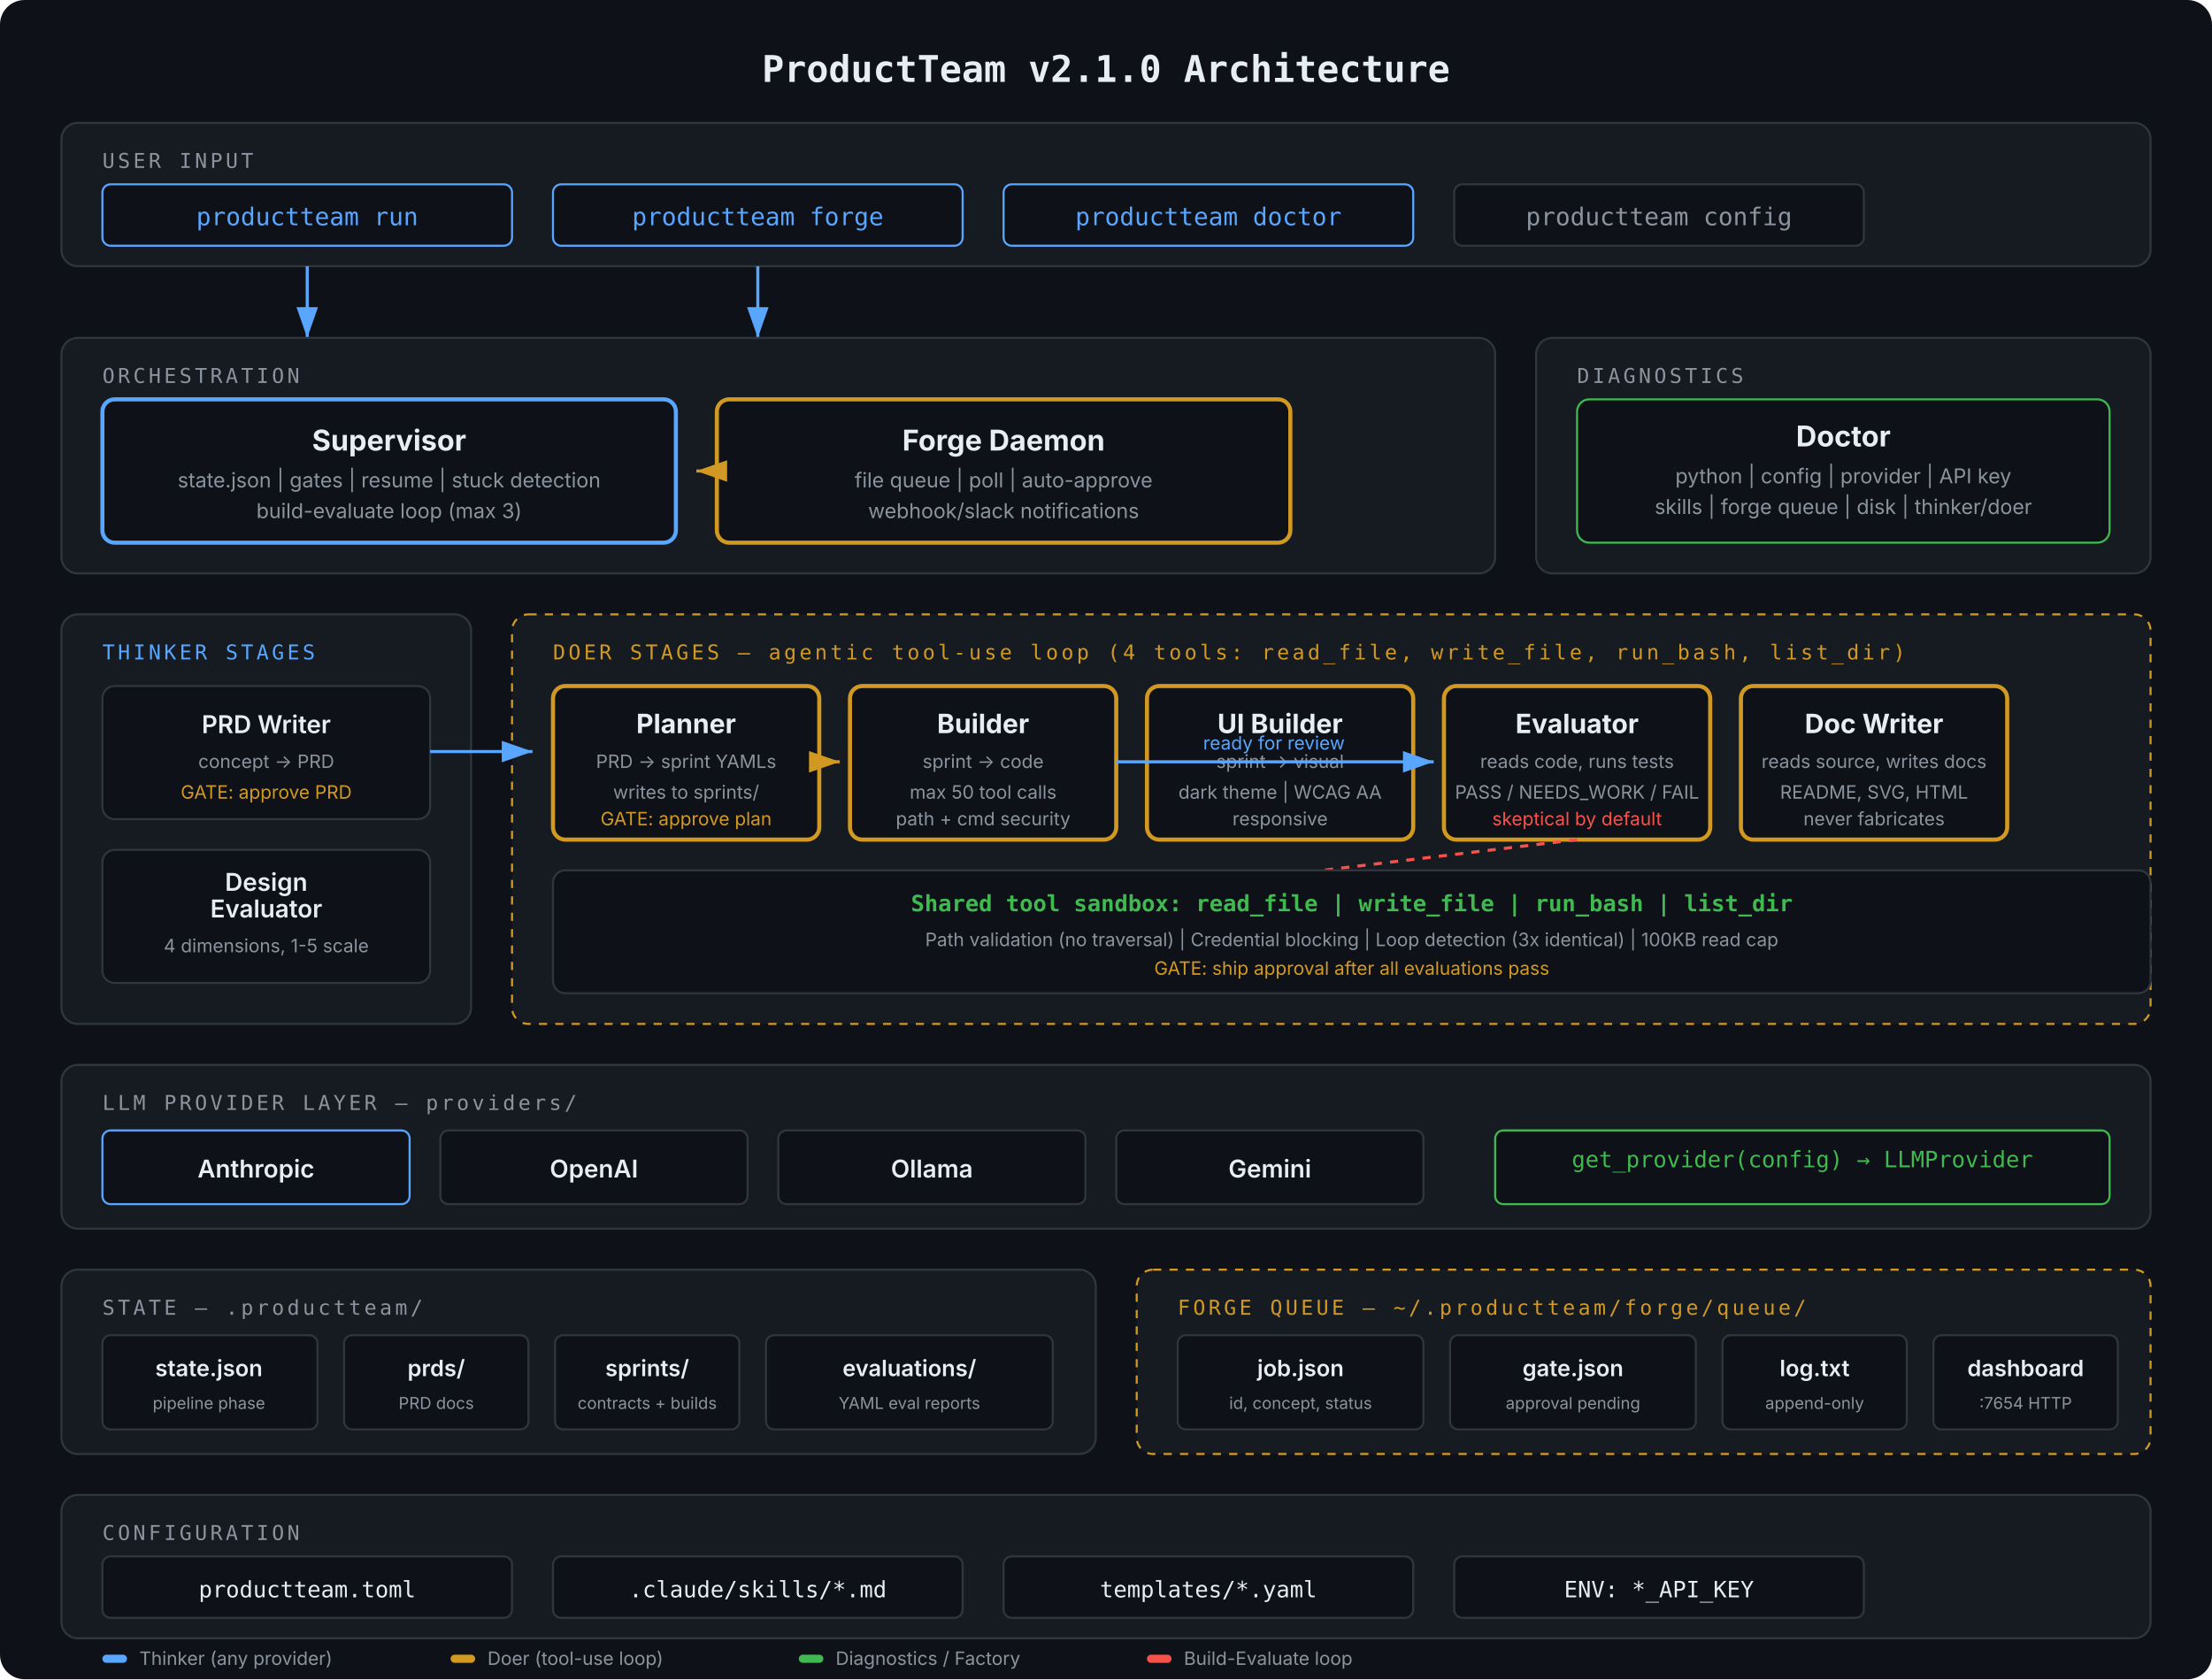
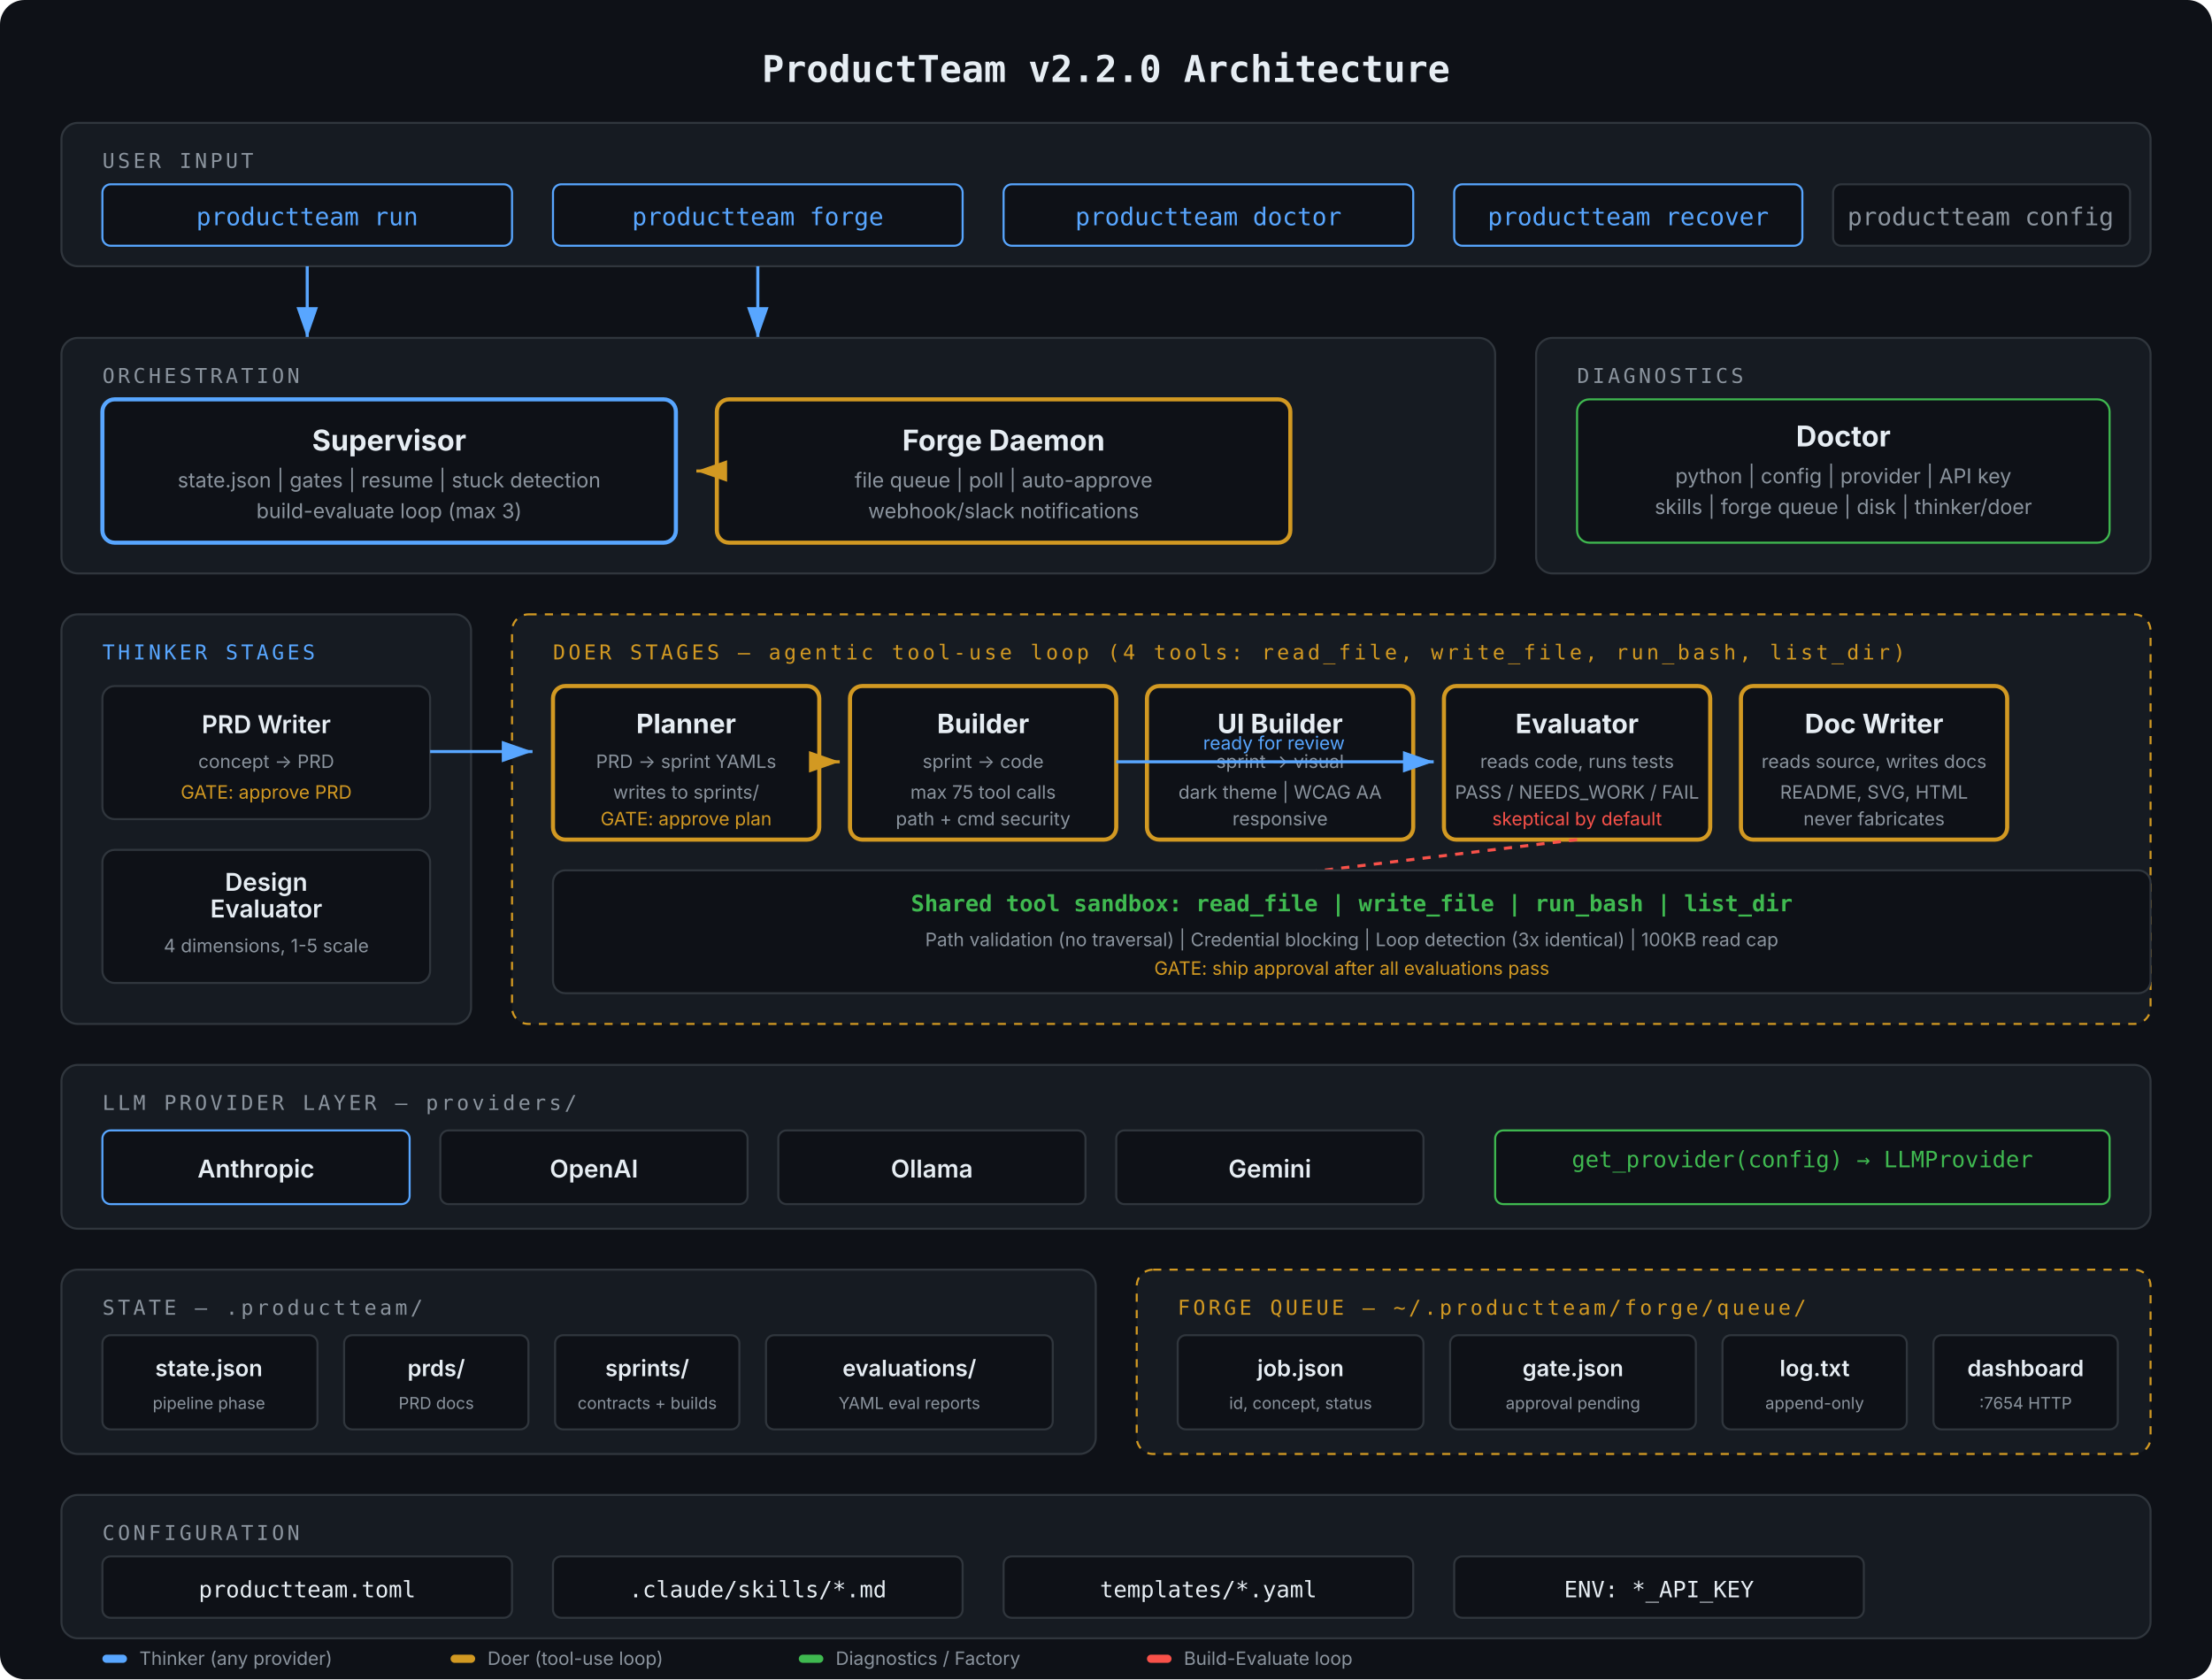
<svg xmlns="http://www.w3.org/2000/svg" viewBox="0 0 1080 820" font-family="-apple-system, BlinkMacSystemFont, 'Segoe UI', sans-serif">
  <defs>
    <marker id="arrow" markerWidth="10" markerHeight="7" refX="10" refY="3.5" orient="auto">
      <polygon points="0 0, 10 3.5, 0 7" fill="#58a6ff" />
    </marker>
    <marker id="arrow-yellow" markerWidth="10" markerHeight="7" refX="10" refY="3.5" orient="auto">
      <polygon points="0 0, 10 3.5, 0 7" fill="#d29922" />
    </marker>
    <marker id="arrow-green" markerWidth="10" markerHeight="7" refX="10" refY="3.5" orient="auto">
      <polygon points="0 0, 10 3.5, 0 7" fill="#3fb950" />
    </marker>
  </defs>
  <rect width="1080" height="820" fill="#0e1117" rx="12" />
-   <text x="540" y="40" text-anchor="middle" fill="#e6edf3" font-size="18" font-weight="700" font-family="'SF Mono', 'Fira Code', monospace">ProductTeam v2.1.0 Architecture</text>
+   <text x="540" y="40" text-anchor="middle" fill="#e6edf3" font-size="18" font-weight="700" font-family="'SF Mono', 'Fira Code', monospace">ProductTeam v2.2.0 Architecture</text>
  <rect x="30" y="60" width="1020" height="70" rx="8" fill="#161b22" stroke="#30363d" />
  <text x="50" y="82" fill="#8b949e" font-size="10" font-family="'SF Mono', monospace" text-transform="uppercase" letter-spacing="1.5">USER INPUT</text>
  <rect x="50" y="90" width="200" height="30" rx="4" fill="#0e1117" stroke="#58a6ff" />
  <text x="150" y="110" text-anchor="middle" fill="#58a6ff" font-size="12" font-family="'SF Mono', monospace">productteam run</text>
  <rect x="270" y="90" width="200" height="30" rx="4" fill="#0e1117" stroke="#58a6ff" />
  <text x="370" y="110" text-anchor="middle" fill="#58a6ff" font-size="12" font-family="'SF Mono', monospace">productteam forge</text>
  <rect x="490" y="90" width="200" height="30" rx="4" fill="#0e1117" stroke="#58a6ff" />
  <text x="590" y="110" text-anchor="middle" fill="#58a6ff" font-size="12" font-family="'SF Mono', monospace">productteam doctor</text>
-   <rect x="710" y="90" width="200" height="30" rx="4" fill="#0e1117" stroke="#30363d" />
-   <text x="810" y="110" text-anchor="middle" fill="#8b949e" font-size="12" font-family="'SF Mono', monospace">productteam config</text>
+   <rect x="710" y="90" width="170" height="30" rx="4" fill="#0e1117" stroke="#58a6ff" />
+   <text x="795" y="110" text-anchor="middle" fill="#58a6ff" font-size="12" font-family="'SF Mono', monospace">productteam recover</text>
+   <rect x="895" y="90" width="145" height="30" rx="4" fill="#0e1117" stroke="#30363d" />
+   <text x="967" y="110" text-anchor="middle" fill="#8b949e" font-size="12" font-family="'SF Mono', monospace">productteam config</text>
  <line x1="150" y1="130" x2="150" y2="165" stroke="#58a6ff" stroke-width="1.5" marker-end="url(#arrow)" />
  <line x1="370" y1="130" x2="370" y2="165" stroke="#58a6ff" stroke-width="1.5" marker-end="url(#arrow)" />
  <rect x="30" y="165" width="700" height="115" rx="8" fill="#161b22" stroke="#30363d" />
  <text x="50" y="187" fill="#8b949e" font-size="10" font-family="'SF Mono', monospace" letter-spacing="1.5">ORCHESTRATION</text>
  <rect x="50" y="195" width="280" height="70" rx="6" fill="#0e1117" stroke="#58a6ff" stroke-width="2" />
  <text x="190" y="220" text-anchor="middle" fill="#e6edf3" font-size="14" font-weight="700">Supervisor</text>
  <text x="190" y="238" text-anchor="middle" fill="#8b949e" font-size="10">state.json | gates | resume | stuck detection</text>
  <text x="190" y="253" text-anchor="middle" fill="#8b949e" font-size="10">build-evaluate loop (max 3)</text>
  <rect x="350" y="195" width="280" height="70" rx="6" fill="#0e1117" stroke="#d29922" stroke-width="2" />
  <text x="490" y="220" text-anchor="middle" fill="#e6edf3" font-size="14" font-weight="700">Forge Daemon</text>
  <text x="490" y="238" text-anchor="middle" fill="#8b949e" font-size="10">file queue | poll | auto-approve</text>
  <text x="490" y="253" text-anchor="middle" fill="#8b949e" font-size="10">webhook/slack notifications</text>
  <line x1="350" y1="230" x2="340" y2="230" stroke="#d29922" stroke-width="1.5" marker-end="url(#arrow-yellow)" />
  <rect x="750" y="165" width="300" height="115" rx="8" fill="#161b22" stroke="#30363d" />
  <text x="770" y="187" fill="#8b949e" font-size="10" font-family="'SF Mono', monospace" letter-spacing="1.5">DIAGNOSTICS</text>
  <rect x="770" y="195" width="260" height="70" rx="6" fill="#0e1117" stroke="#3fb950" />
  <text x="900" y="218" text-anchor="middle" fill="#e6edf3" font-size="14" font-weight="700">Doctor</text>
  <text x="900" y="236" text-anchor="middle" fill="#8b949e" font-size="10">python | config | provider | API key</text>
  <text x="900" y="251" text-anchor="middle" fill="#8b949e" font-size="10">skills | forge queue | disk | thinker/doer</text>
  <rect x="30" y="300" width="200" height="200" rx="8" fill="#161b22" stroke="#30363d" />
  <text x="50" y="322" fill="#58a6ff" font-size="10" font-family="'SF Mono', monospace" letter-spacing="1.5">THINKER STAGES</text>
  <rect x="50" y="335" width="160" height="65" rx="6" fill="#0e1117" stroke="#30363d" />
  <text x="130" y="358" text-anchor="middle" fill="#e6edf3" font-size="12" font-weight="600">PRD Writer</text>
  <text x="130" y="375" text-anchor="middle" fill="#8b949e" font-size="9">concept → PRD</text>
  <text x="130" y="390" text-anchor="middle" fill="#d29922" font-size="9">GATE: approve PRD</text>
  <rect x="50" y="415" width="160" height="65" rx="6" fill="#0e1117" stroke="#30363d" />
  <text x="130" y="435" text-anchor="middle" fill="#e6edf3" font-size="12" font-weight="600">Design</text>
  <text x="130" y="448" text-anchor="middle" fill="#e6edf3" font-size="12" font-weight="600">Evaluator</text>
  <text x="130" y="465" text-anchor="middle" fill="#8b949e" font-size="9">4 dimensions, 1-5 scale</text>
  <rect x="250" y="300" width="800" height="200" rx="8" fill="#161b22" stroke="#d29922" stroke-dasharray="4,4" />
  <text x="270" y="322" fill="#d29922" font-size="10" font-family="'SF Mono', monospace" letter-spacing="1.5">DOER STAGES — agentic tool-use loop (4 tools: read_file, write_file, run_bash, list_dir)</text>
  <rect x="270" y="335" width="130" height="75" rx="6" fill="#0e1117" stroke="#d29922" stroke-width="2" />
  <text x="335" y="358" text-anchor="middle" fill="#e6edf3" font-size="13" font-weight="700">Planner</text>
  <text x="335" y="375" text-anchor="middle" fill="#8b949e" font-size="9">PRD → sprint YAMLs</text>
  <text x="335" y="390" text-anchor="middle" fill="#8b949e" font-size="9">writes to sprints/</text>
  <text x="335" y="403" text-anchor="middle" fill="#d29922" font-size="9">GATE: approve plan</text>
  <rect x="415" y="335" width="130" height="75" rx="6" fill="#0e1117" stroke="#d29922" stroke-width="2" />
  <text x="480" y="358" text-anchor="middle" fill="#e6edf3" font-size="13" font-weight="700">Builder</text>
  <text x="480" y="375" text-anchor="middle" fill="#8b949e" font-size="9">sprint → code</text>
-   <text x="480" y="390" text-anchor="middle" fill="#8b949e" font-size="9">max 50 tool calls</text>
+   <text x="480" y="390" text-anchor="middle" fill="#8b949e" font-size="9">max 75 tool calls</text>
  <text x="480" y="403" text-anchor="middle" fill="#8b949e" font-size="9">path + cmd security</text>
  <rect x="560" y="335" width="130" height="75" rx="6" fill="#0e1117" stroke="#d29922" stroke-width="2" />
  <text x="625" y="358" text-anchor="middle" fill="#e6edf3" font-size="13" font-weight="700">UI Builder</text>
  <text x="625" y="375" text-anchor="middle" fill="#8b949e" font-size="9">sprint → visual</text>
  <text x="625" y="390" text-anchor="middle" fill="#8b949e" font-size="9">dark theme | WCAG AA</text>
  <text x="625" y="403" text-anchor="middle" fill="#8b949e" font-size="9">responsive</text>
  <rect x="705" y="335" width="130" height="75" rx="6" fill="#0e1117" stroke="#d29922" stroke-width="2" />
  <text x="770" y="358" text-anchor="middle" fill="#e6edf3" font-size="13" font-weight="700">Evaluator</text>
  <text x="770" y="375" text-anchor="middle" fill="#8b949e" font-size="9">reads code, runs tests</text>
  <text x="770" y="390" text-anchor="middle" fill="#8b949e" font-size="9">PASS / NEEDS_WORK / FAIL</text>
  <text x="770" y="403" text-anchor="middle" fill="#f85149" font-size="9">skeptical by default</text>
  <rect x="850" y="335" width="130" height="75" rx="6" fill="#0e1117" stroke="#d29922" stroke-width="2" />
  <text x="915" y="358" text-anchor="middle" fill="#e6edf3" font-size="13" font-weight="700">Doc Writer</text>
  <text x="915" y="375" text-anchor="middle" fill="#8b949e" font-size="9">reads source, writes docs</text>
  <text x="915" y="390" text-anchor="middle" fill="#8b949e" font-size="9">README, SVG, HTML</text>
  <text x="915" y="403" text-anchor="middle" fill="#8b949e" font-size="9">never fabricates</text>
  <line x1="770" y1="410" x2="480" y2="445" stroke="#f85149" stroke-width="1.5" stroke-dasharray="4,4" />
  <text x="625" y="440" text-anchor="middle" fill="#f85149" font-size="9">NEEDS_WORK → re-loop</text>
  <line x1="210" y1="367" x2="260" y2="367" stroke="#58a6ff" stroke-width="1.5" marker-end="url(#arrow)" />
  <line x1="400" y1="372" x2="410" y2="372" stroke="#d29922" stroke-width="1.5" marker-end="url(#arrow-yellow)" />
  <line x1="545" y1="372" x2="700" y2="372" stroke="#58a6ff" stroke-width="1.5" marker-end="url(#arrow)" />
  <text x="622" y="366" text-anchor="middle" fill="#58a6ff" font-size="9">ready for review</text>
  <rect x="270" y="425" width="780" height="60" rx="6" fill="#0e1117" stroke="#30363d" />
  <text x="660" y="445" text-anchor="middle" fill="#3fb950" font-size="11" font-family="'SF Mono', monospace" font-weight="600">Shared tool sandbox: read_file | write_file | run_bash | list_dir</text>
  <text x="660" y="462" text-anchor="middle" fill="#8b949e" font-size="9">Path validation (no traversal) | Credential blocking | Loop detection (3x identical) | 100KB read cap</text>
  <text x="660" y="476" text-anchor="middle" fill="#d29922" font-size="9">GATE: ship approval after all evaluations pass</text>
  <rect x="30" y="520" width="1020" height="80" rx="8" fill="#161b22" stroke="#30363d" />
  <text x="50" y="542" fill="#8b949e" font-size="10" font-family="'SF Mono', monospace" letter-spacing="1.5">LLM PROVIDER LAYER — providers/</text>
  <rect x="50" y="552" width="150" height="36" rx="4" fill="#0e1117" stroke="#58a6ff" />
  <text x="125" y="575" text-anchor="middle" fill="#e6edf3" font-size="12" font-weight="600">Anthropic</text>
  <rect x="215" y="552" width="150" height="36" rx="4" fill="#0e1117" stroke="#30363d" />
  <text x="290" y="575" text-anchor="middle" fill="#e6edf3" font-size="12" font-weight="600">OpenAI</text>
  <rect x="380" y="552" width="150" height="36" rx="4" fill="#0e1117" stroke="#30363d" />
  <text x="455" y="575" text-anchor="middle" fill="#e6edf3" font-size="12" font-weight="600">Ollama</text>
  <rect x="545" y="552" width="150" height="36" rx="4" fill="#0e1117" stroke="#30363d" />
  <text x="620" y="575" text-anchor="middle" fill="#e6edf3" font-size="12" font-weight="600">Gemini</text>
  <rect x="730" y="552" width="300" height="36" rx="4" fill="#0e1117" stroke="#3fb950" />
  <text x="880" y="570" text-anchor="middle" fill="#3fb950" font-size="11" font-family="'SF Mono', monospace">get_provider(config) → LLMProvider</text>
  <rect x="30" y="620" width="505" height="90" rx="8" fill="#161b22" stroke="#30363d" />
  <text x="50" y="642" fill="#8b949e" font-size="10" font-family="'SF Mono', monospace" letter-spacing="1.5">STATE — .productteam/</text>
  <rect x="50" y="652" width="105" height="46" rx="4" fill="#0e1117" stroke="#30363d" />
  <text x="102" y="672" text-anchor="middle" fill="#e6edf3" font-size="11" font-weight="600">state.json</text>
  <text x="102" y="688" text-anchor="middle" fill="#8b949e" font-size="8">pipeline phase</text>
  <rect x="168" y="652" width="90" height="46" rx="4" fill="#0e1117" stroke="#30363d" />
  <text x="213" y="672" text-anchor="middle" fill="#e6edf3" font-size="11" font-weight="600">prds/</text>
  <text x="213" y="688" text-anchor="middle" fill="#8b949e" font-size="8">PRD docs</text>
  <rect x="271" y="652" width="90" height="46" rx="4" fill="#0e1117" stroke="#30363d" />
  <text x="316" y="672" text-anchor="middle" fill="#e6edf3" font-size="11" font-weight="600">sprints/</text>
  <text x="316" y="688" text-anchor="middle" fill="#8b949e" font-size="8">contracts + builds</text>
  <rect x="374" y="652" width="140" height="46" rx="4" fill="#0e1117" stroke="#30363d" />
  <text x="444" y="672" text-anchor="middle" fill="#e6edf3" font-size="11" font-weight="600">evaluations/</text>
  <text x="444" y="688" text-anchor="middle" fill="#8b949e" font-size="8">YAML eval reports</text>
  <rect x="555" y="620" width="495" height="90" rx="8" fill="#161b22" stroke="#d29922" stroke-dasharray="4,4" />
  <text x="575" y="642" fill="#d29922" font-size="10" font-family="'SF Mono', monospace" letter-spacing="1.5">FORGE QUEUE — ~/.productteam/forge/queue/</text>
  <rect x="575" y="652" width="120" height="46" rx="4" fill="#0e1117" stroke="#30363d" />
  <text x="635" y="672" text-anchor="middle" fill="#e6edf3" font-size="11" font-weight="600">job.json</text>
  <text x="635" y="688" text-anchor="middle" fill="#8b949e" font-size="8">id, concept, status</text>
  <rect x="708" y="652" width="120" height="46" rx="4" fill="#0e1117" stroke="#30363d" />
  <text x="768" y="672" text-anchor="middle" fill="#e6edf3" font-size="11" font-weight="600">gate.json</text>
  <text x="768" y="688" text-anchor="middle" fill="#8b949e" font-size="8">approval pending</text>
  <rect x="841" y="652" width="90" height="46" rx="4" fill="#0e1117" stroke="#30363d" />
  <text x="886" y="672" text-anchor="middle" fill="#e6edf3" font-size="11" font-weight="600">log.txt</text>
  <text x="886" y="688" text-anchor="middle" fill="#8b949e" font-size="8">append-only</text>
  <rect x="944" y="652" width="90" height="46" rx="4" fill="#0e1117" stroke="#30363d" />
  <text x="989" y="672" text-anchor="middle" fill="#e6edf3" font-size="11" font-weight="600">dashboard</text>
  <text x="989" y="688" text-anchor="middle" fill="#8b949e" font-size="8">:7654 HTTP</text>
  <rect x="30" y="730" width="1020" height="70" rx="8" fill="#161b22" stroke="#30363d" />
  <text x="50" y="752" fill="#8b949e" font-size="10" font-family="'SF Mono', monospace" letter-spacing="1.5">CONFIGURATION</text>
  <rect x="50" y="760" width="200" height="30" rx="4" fill="#0e1117" stroke="#30363d" />
  <text x="150" y="780" text-anchor="middle" fill="#e6edf3" font-size="11" font-family="'SF Mono', monospace">productteam.toml</text>
  <rect x="270" y="760" width="200" height="30" rx="4" fill="#0e1117" stroke="#30363d" />
  <text x="370" y="780" text-anchor="middle" fill="#e6edf3" font-size="11" font-family="'SF Mono', monospace">.claude/skills/*.md</text>
  <rect x="490" y="760" width="200" height="30" rx="4" fill="#0e1117" stroke="#30363d" />
  <text x="590" y="780" text-anchor="middle" fill="#e6edf3" font-size="11" font-family="'SF Mono', monospace">templates/*.yaml</text>
  <rect x="710" y="760" width="200" height="30" rx="4" fill="#0e1117" stroke="#30363d" />
  <text x="810" y="780" text-anchor="middle" fill="#e6edf3" font-size="11" font-family="'SF Mono', monospace">ENV: *_API_KEY</text>
  <rect x="50" y="808" width="12" height="4" rx="2" fill="#58a6ff" />
  <text x="68" y="813" fill="#8b949e" font-size="9">Thinker (any provider)</text>
  <rect x="220" y="808" width="12" height="4" rx="2" fill="#d29922" />
  <text x="238" y="813" fill="#8b949e" font-size="9">Doer (tool-use loop)</text>
  <rect x="390" y="808" width="12" height="4" rx="2" fill="#3fb950" />
  <text x="408" y="813" fill="#8b949e" font-size="9">Diagnostics / Factory</text>
  <rect x="560" y="808" width="12" height="4" rx="2" fill="#f85149" />
  <text x="578" y="813" fill="#8b949e" font-size="9">Build-Evaluate loop</text>
</svg>
